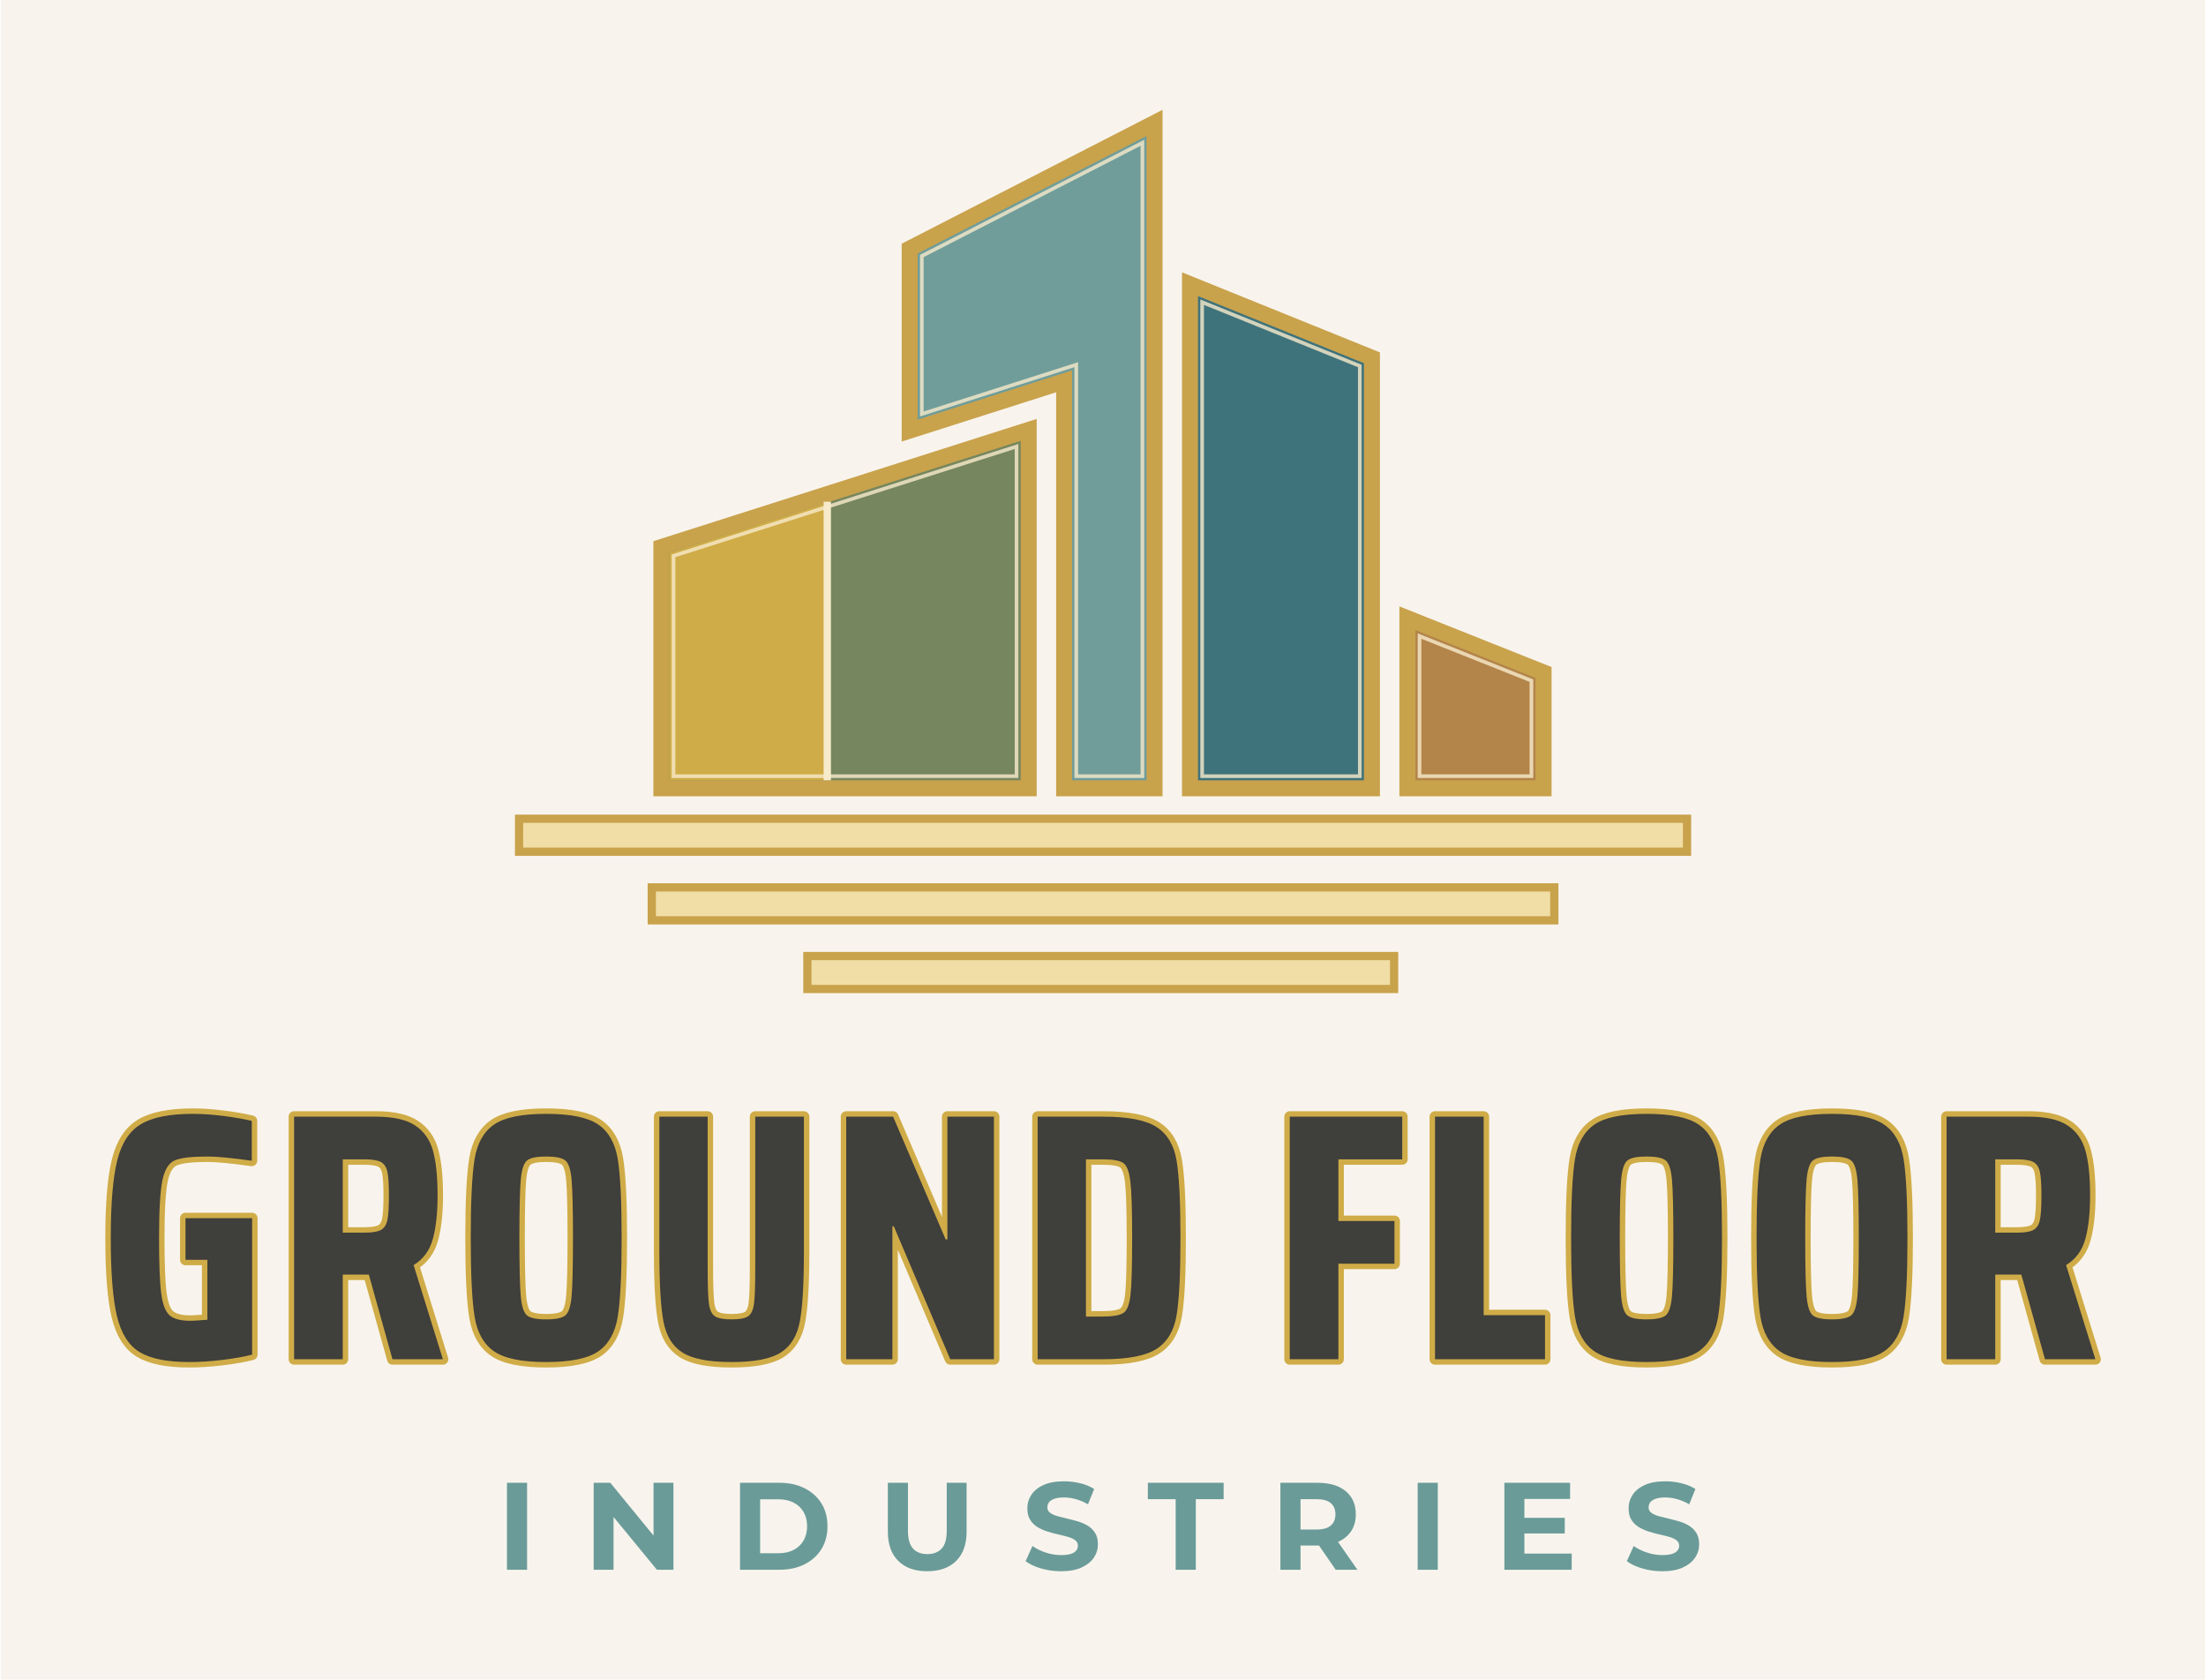
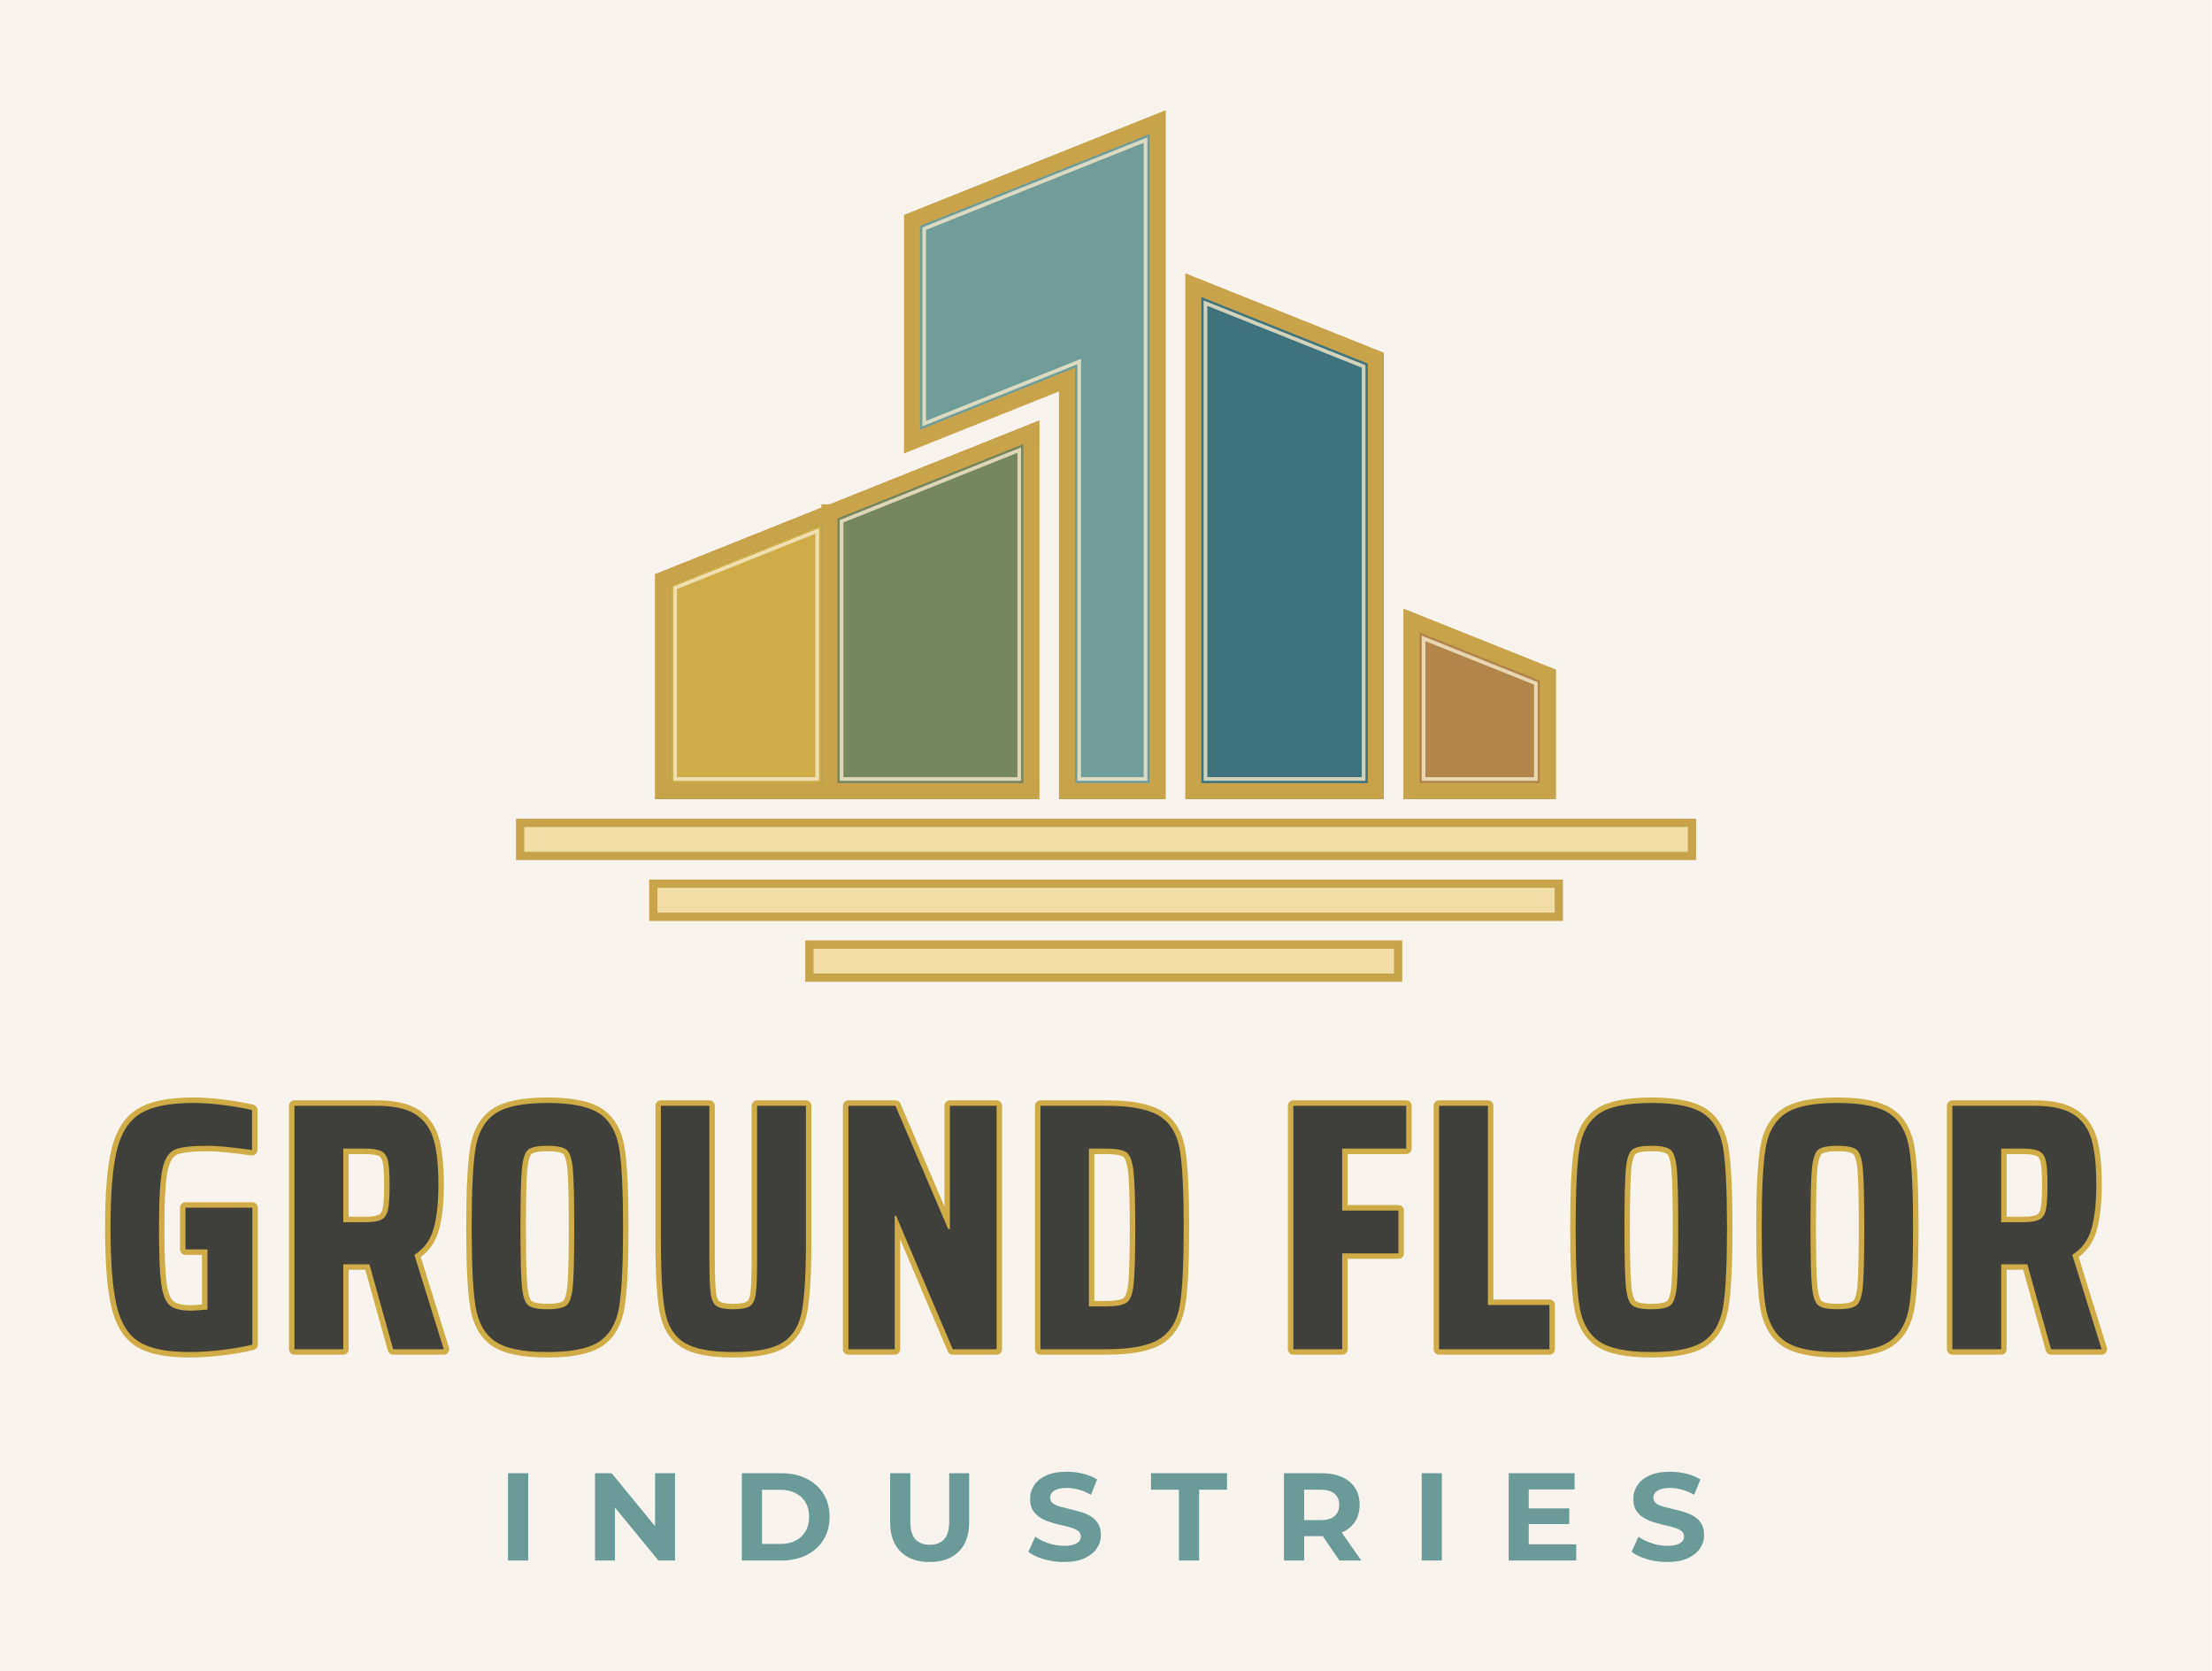
- <svg xmlns="http://www.w3.org/2000/svg" viewBox="0 0 481.6 367.0" width="482" height="367" role="img" aria-label="Ground Floor Industries">
+ <svg xmlns="http://www.w3.org/2000/svg" viewBox="0 0 481.6 363.8" width="482" height="364" role="img" aria-label="Ground Floor Industries">
  <rect width="100%" height="100%" fill="#F8F4ED" />
  <g transform="translate(112.31,24)">
-     <polygon points="86.25,30.32 86.25,70.09 120.00,59.32 120.00,148.25 139.75,148.25 139.75,2.86" fill="#709D9A" stroke="#C9A24C" stroke-width="3.5" stroke-linejoin="miter" />
-     <polygon points="88.90,31.94 88.90,66.46 122.65,55.69 122.65,145.60 137.10,145.60 137.10,7.20" fill="none" stroke="#F7EBCB" stroke-width="0.8" stroke-opacity="0.8" stroke-linejoin="miter" />
-     <polygon points="147.50,38.10 147.50,148.25 187.25,148.25 187.25,54.18" fill="#3F737B" stroke="#C9A24C" stroke-width="3.5" stroke-linejoin="miter" />
-     <polygon points="150.15,42.03 150.15,145.60 184.60,145.60 184.60,55.97" fill="none" stroke="#F7EBCB" stroke-width="0.8" stroke-opacity="0.8" stroke-linejoin="miter" />
-     <polygon points="195.00,111.08 195.00,148.25 224.75,148.25 224.75,122.94" fill="#B3854A" stroke="#C9A24C" stroke-width="3.5" stroke-linejoin="miter" />
-     <polygon points="197.65,114.99 197.65,145.60 222.10,145.60 222.10,124.73" fill="none" stroke="#F7EBCB" stroke-width="0.8" stroke-opacity="0.8" stroke-linejoin="miter" />
-     <polygon points="32.00,95.53 32.00,148.25 112.25,148.25 112.25,69.93" fill="#76865E" stroke="#C9A24C" stroke-width="3.5" stroke-linejoin="miter" />
-     <polygon points="33.75,146.50 68.25,146.50 68.25,85.80 33.75,96.81" fill="#D0AC48" />
-     <polygon points="34.65,97.46 34.65,145.60 109.60,145.60 109.60,73.56" fill="none" stroke="#F7EBCB" stroke-width="0.8" stroke-opacity="0.8" stroke-linejoin="miter" />
-     <line x1="68.25" y1="85.63" x2="68.25" y2="146.50" stroke="#F7EBCB" stroke-width="1.6" />
-     <rect x="0.90" y="154.90" width="255.20" height="7.20" fill="#F1DEA6" stroke="#C9A24C" stroke-width="1.8" />
-     <rect x="29.90" y="169.90" width="197.20" height="7.20" fill="#F1DEA6" stroke="#C9A24C" stroke-width="1.8" />
-     <rect x="63.90" y="184.90" width="128.20" height="7.20" fill="#F1DEA6" stroke="#C9A24C" stroke-width="1.8" />
+     <polygon points="86.25,23.98 86.25,72.14 120.00,58.64 120.00,148.25 139.75,148.25 139.75,2.58" fill="#709D9A" stroke="#C9A24C" stroke-width="3.5" stroke-linejoin="miter" />
+     <polygon points="88.90,25.78 88.90,68.22 122.65,54.72 122.65,145.60 137.10,145.60 137.10,6.50" fill="none" stroke="#F7EBCB" stroke-width="0.8" stroke-opacity="0.8" stroke-linejoin="miter" />
+     <polygon points="147.50,38.08 147.50,148.25 187.25,148.25 187.25,53.98" fill="#3F737B" stroke="#C9A24C" stroke-width="3.5" stroke-linejoin="miter" />
+     <polygon points="150.15,42.00 150.15,145.60 184.60,145.60 184.60,55.78" fill="none" stroke="#F7EBCB" stroke-width="0.8" stroke-opacity="0.8" stroke-linejoin="miter" />
+     <polygon points="195.00,111.08 195.00,148.25 224.75,148.25 224.75,122.98" fill="#B3854A" stroke="#C9A24C" stroke-width="3.5" stroke-linejoin="miter" />
+     <polygon points="197.65,115.00 197.65,145.60 222.10,145.60 222.10,124.78" fill="none" stroke="#F7EBCB" stroke-width="0.8" stroke-opacity="0.8" stroke-linejoin="miter" />
+     <polygon points="32.00,102.18 32.00,148.25 112.25,148.25 112.25,70.08" fill="#76865E" stroke="#C9A24C" stroke-width="3.5" stroke-linejoin="miter" />
+     <polygon points="33.75,103.37 33.75,146.50 66.50,146.50 66.50,90.27" fill="#D0AC48" />
+     <line x1="68.25" y1="85.80" x2="68.25" y2="150.00" stroke="#C9A24C" stroke-width="3.5" />
+     <polygon points="34.65,103.98 34.65,145.60 65.60,145.60 65.60,91.60" fill="none" stroke="#F7EBCB" stroke-width="0.8" stroke-opacity="0.8" stroke-linejoin="miter" />
+     <polygon points="109.60,145.60 109.60,74.00 70.90,89.48 70.90,145.60" fill="none" stroke="#F7EBCB" stroke-width="0.8" stroke-opacity="0.8" stroke-linejoin="miter" />
+     <rect x="0.90" y="155.15" width="255.20" height="7.20" fill="#F1DEA6" stroke="#C9A24C" stroke-width="1.8" />
+     <rect x="29.90" y="168.40" width="197.20" height="7.20" fill="#F1DEA6" stroke="#C9A24C" stroke-width="1.8" />
+     <rect x="63.90" y="181.65" width="128.20" height="7.20" fill="#F1DEA6" stroke="#C9A24C" stroke-width="1.8" />
  </g>
  <g transform="translate(24,24)">
-     <path d="M16.331 251.276V242.186H30.891V271.999Q28.195 272.692 24.343 273.154Q20.491 273.616 17.179 273.616Q9.86 273.616 6.278 271.421Q2.696 269.225 1.348 263.563Q0.0 257.901 0.0 246.5Q0.0 235.176 1.425 229.514Q2.85 223.852 6.625 221.618Q10.4 219.384 17.949 219.384Q21.031 219.384 24.651 219.846Q28.272 220.308 30.814 220.924V229.629Q24.189 228.705 21.185 228.705Q15.946 228.705 13.982 229.552Q12.017 230.4 11.286 233.905Q10.554 237.41 10.554 246.5Q10.554 254.974 11.016 258.556Q11.478 262.138 12.826 263.371Q14.174 264.603 17.41 264.603Q18.103 264.603 21.108 264.372V251.276Z M61.551 273.0 56.39 254.512H50.689V273.0H40.058V220.0H57.93Q63.631 220.0 66.52 221.926Q69.408 223.852 70.41 227.472Q71.411 231.093 71.411 237.179Q71.411 242.956 70.371 246.731Q69.331 250.506 66.173 252.432L72.567 273.0ZM60.781 237.256Q60.781 233.558 60.434 232.017Q60.087 230.477 59.009 229.899Q57.93 229.321 55.388 229.321H50.689V245.344H55.388Q57.93 245.344 59.009 244.767Q60.087 244.189 60.434 242.61Q60.781 241.031 60.781 237.256Z M78.653 246.5Q78.653 234.406 79.5 229.244Q80.347 224.083 83.737 221.733Q87.126 219.384 95.138 219.384Q103.15 219.384 106.539 221.733Q109.929 224.083 110.776 229.244Q111.624 234.406 111.624 246.5Q111.624 258.517 110.776 263.717Q109.929 268.917 106.539 271.267Q103.15 273.616 95.138 273.616Q87.126 273.616 83.737 271.267Q80.347 268.917 79.5 263.717Q78.653 258.517 78.653 246.5ZM100.993 246.5Q100.993 237.025 100.685 233.712Q100.376 230.4 99.298 229.552Q98.219 228.705 95.138 228.705Q92.057 228.705 90.978 229.552Q89.9 230.4 89.592 233.712Q89.283 237.025 89.283 246.5Q89.283 255.975 89.592 259.288Q89.9 262.6 90.978 263.448Q92.057 264.295 95.138 264.295Q98.219 264.295 99.298 263.448Q100.376 262.6 100.685 259.288Q100.993 255.975 100.993 246.5Z M151.451 220.0V249.504Q151.451 259.981 150.565 264.719Q149.679 269.456 146.405 271.536Q143.131 273.616 135.658 273.616Q128.186 273.616 124.912 271.536Q121.638 269.456 120.752 264.719Q119.866 259.981 119.866 249.504V220.0H130.42V253.048Q130.42 258.672 130.69 260.79Q130.959 262.908 131.999 263.602Q133.039 264.295 135.658 264.295Q138.278 264.295 139.279 263.602Q140.281 262.908 140.55 260.828Q140.82 258.749 140.82 253.048V220.0Z M183.42 273.0 171.094 243.958H170.786V273.0H160.695V220.0H170.94L182.419 246.808H182.804V220.0H192.972V273.0Z M202.525 220.0H216.853Q225.019 220.0 228.524 222.273Q232.029 224.545 232.876 229.591Q233.724 234.637 233.724 246.5Q233.724 258.363 232.876 263.409Q232.029 268.455 228.524 270.727Q225.019 273.0 216.853 273.0H202.525ZM216.699 263.679Q220.089 263.679 221.283 262.87Q222.477 262.061 222.823 258.826Q223.17 255.59 223.17 246.5Q223.17 237.487 222.785 234.213Q222.4 230.939 221.244 230.13Q220.089 229.321 216.699 229.321H213.078V263.679Z  M257.605 273.0V220.0H282.179V229.321H268.235V242.802H280.484V252.124H268.235V273.0Z M289.343 273.0V220.0H299.974V263.371H313.378V273.0Z M319.078 246.5Q319.078 234.406 319.926 229.244Q320.773 224.083 324.163 221.733Q327.552 219.384 335.564 219.384Q343.576 219.384 346.965 221.733Q350.355 224.083 351.202 229.244Q352.049 234.406 352.049 246.5Q352.049 258.517 351.202 263.717Q350.355 268.917 346.965 271.267Q343.576 273.616 335.564 273.616Q327.552 273.616 324.163 271.267Q320.773 268.917 319.926 263.717Q319.078 258.517 319.078 246.5ZM341.419 246.5Q341.419 237.025 341.11 233.712Q340.802 230.4 339.724 229.552Q338.645 228.705 335.564 228.705Q332.483 228.705 331.404 229.552Q330.326 230.4 330.017 233.712Q329.709 237.025 329.709 246.5Q329.709 255.975 330.017 259.288Q330.326 262.6 331.404 263.448Q332.483 264.295 335.564 264.295Q338.645 264.295 339.724 263.448Q340.802 262.6 341.11 259.288Q341.419 255.975 341.419 246.5Z M359.599 246.5Q359.599 234.406 360.446 229.244Q361.294 224.083 364.683 221.733Q368.073 219.384 376.084 219.384Q384.096 219.384 387.485 221.733Q390.875 224.083 391.722 229.244Q392.57 234.406 392.57 246.5Q392.57 258.517 391.722 263.717Q390.875 268.917 387.485 271.267Q384.096 273.616 376.084 273.616Q368.073 273.616 364.683 271.267Q361.294 268.917 360.446 263.717Q359.599 258.517 359.599 246.5ZM381.939 246.5Q381.939 237.025 381.631 233.712Q381.323 230.4 380.244 229.552Q379.166 228.705 376.084 228.705Q373.003 228.705 371.924 229.552Q370.846 230.4 370.538 233.712Q370.23 237.025 370.23 246.5Q370.23 255.975 370.538 259.288Q370.846 262.6 371.924 263.448Q373.003 264.295 376.084 264.295Q379.166 264.295 380.244 263.448Q381.323 262.6 381.631 259.288Q381.939 255.975 381.939 246.5Z M422.613 273.0 417.452 254.512H411.751V273.0H401.121V220.0H418.993Q424.693 220.0 427.582 221.926Q430.471 223.852 431.472 227.472Q432.474 231.093 432.474 237.179Q432.474 242.956 431.434 246.731Q430.394 250.506 427.235 252.432L433.629 273.0ZM421.843 237.256Q421.843 233.558 421.496 232.017Q421.15 230.477 420.071 229.899Q418.993 229.321 416.451 229.321H411.751V245.344H416.451Q418.993 245.344 420.071 244.767Q421.15 244.189 421.496 242.61Q421.843 241.031 421.843 237.256Z" fill="#3F3F3B" stroke="#D0AC48" stroke-width="2.38" stroke-linejoin="round" paint-order="stroke" />
-     <path d="M86.57 319.0V300.0H90.967V319.0Z M105.515 319.0V300.0H109.153L118.598 311.536V300.0H122.941V319.0H119.331L109.858 307.464V319.0Z M137.49 319.0V300.0H146.121Q149.215 300.0 151.577 301.181Q153.938 302.361 155.268 304.479Q156.598 306.596 156.598 309.5Q156.598 312.377 155.268 314.508Q153.938 316.639 151.577 317.819Q149.215 319.0 146.121 319.0ZM141.887 315.39H145.904Q147.804 315.39 149.202 314.671Q150.6 313.951 151.373 312.621Q152.147 311.291 152.147 309.5Q152.147 307.681 151.373 306.365Q150.6 305.049 149.202 304.329Q147.804 303.61 145.904 303.61H141.887Z M178.394 319.326Q174.35 319.326 172.07 317.073Q169.79 314.82 169.79 310.64V300.0H174.187V310.477Q174.187 313.191 175.3 314.386Q176.413 315.58 178.421 315.58Q180.43 315.58 181.543 314.386Q182.655 313.191 182.655 310.477V300.0H186.998V310.64Q186.998 314.82 184.718 317.073Q182.438 319.326 178.394 319.326Z M207.627 319.326Q205.347 319.326 203.257 318.715Q201.167 318.104 199.891 317.127L201.384 313.816Q202.605 314.684 204.275 315.241Q205.944 315.797 207.654 315.797Q208.957 315.797 209.758 315.539Q210.558 315.281 210.938 314.82Q211.318 314.359 211.318 313.761Q211.318 313.001 210.721 312.554Q210.124 312.106 209.147 311.821Q208.17 311.536 206.989 311.278Q205.808 311.02 204.628 310.64Q203.447 310.26 202.47 309.663Q201.493 309.066 200.882 308.089Q200.271 307.111 200.271 305.591Q200.271 303.963 201.153 302.619Q202.035 301.276 203.813 300.475Q205.591 299.674 208.278 299.674Q210.07 299.674 211.807 300.095Q213.544 300.516 214.874 301.357L213.517 304.696Q212.187 303.936 210.857 303.569Q209.527 303.203 208.251 303.203Q206.975 303.203 206.161 303.501Q205.347 303.8 204.994 304.275Q204.641 304.75 204.641 305.374Q204.641 306.107 205.238 306.555Q205.835 307.003 206.813 307.274Q207.79 307.546 208.97 307.817Q210.151 308.089 211.332 308.441Q212.513 308.794 213.49 309.391Q214.467 309.989 215.078 310.966Q215.688 311.943 215.688 313.436Q215.688 315.037 214.793 316.367Q213.897 317.697 212.119 318.511Q210.341 319.326 207.627 319.326Z M232.68 319.0V303.583H226.6V300.0H243.157V303.583H237.077V319.0Z M255.561 319.0V300.0H263.677Q267.64 300.0 269.838 301.832Q272.037 303.664 272.037 306.894Q272.037 309.011 271.033 310.545Q270.028 312.079 268.183 312.893Q268.155 312.893 268.155 312.92L272.39 319.0H267.64L264.003 313.707Q263.894 313.707 263.785 313.707H259.958V319.0ZM259.958 310.206H263.541Q265.577 310.206 266.581 309.324Q267.585 308.441 267.585 306.894Q267.585 305.32 266.581 304.451Q265.577 303.583 263.541 303.583H259.958Z M285.554 319.0V300.0H289.951V319.0Z M304.5 319.0V300.0H318.858V303.529H308.87V307.654H317.691V311.074H308.87V315.471H319.211V319.0Z M338.998 319.326Q336.718 319.326 334.628 318.715Q332.538 318.104 331.263 317.127L332.755 313.816Q333.977 314.684 335.646 315.241Q337.315 315.797 339.025 315.797Q340.328 315.797 341.129 315.539Q341.93 315.281 342.31 314.82Q342.69 314.359 342.69 313.761Q342.69 313.001 342.093 312.554Q341.495 312.106 340.518 311.821Q339.541 311.536 338.36 311.278Q337.18 311.02 335.999 310.64Q334.818 310.26 333.841 309.663Q332.864 309.066 332.253 308.089Q331.643 307.111 331.643 305.591Q331.643 303.963 332.525 302.619Q333.407 301.276 335.185 300.475Q336.963 299.674 339.65 299.674Q341.441 299.674 343.178 300.095Q344.915 300.516 346.245 301.357L344.888 304.696Q343.558 303.936 342.228 303.569Q340.898 303.203 339.623 303.203Q338.347 303.203 337.533 303.501Q336.718 303.8 336.365 304.275Q336.013 304.75 336.013 305.374Q336.013 306.107 336.61 306.555Q337.207 307.003 338.184 307.274Q339.161 307.546 340.342 307.817Q341.523 308.089 342.703 308.441Q343.884 308.794 344.861 309.391Q345.838 309.989 346.449 310.966Q347.06 311.943 347.06 313.436Q347.06 315.037 346.164 316.367Q345.268 317.697 343.49 318.511Q341.713 319.326 338.998 319.326Z" fill="#6A9B98" />
+     <path d="M16.331 248.026V238.936H30.891V268.749Q28.195 269.442 24.343 269.904Q20.491 270.366 17.179 270.366Q9.86 270.366 6.278 268.171Q2.696 265.975 1.348 260.313Q0.0 254.651 0.0 243.25Q0.0 231.926 1.425 226.264Q2.85 220.602 6.625 218.368Q10.4 216.134 17.949 216.134Q21.031 216.134 24.651 216.596Q28.272 217.058 30.814 217.674V226.379Q24.189 225.455 21.185 225.455Q15.946 225.455 13.982 226.302Q12.017 227.15 11.286 230.655Q10.554 234.16 10.554 243.25Q10.554 251.724 11.016 255.306Q11.478 258.888 12.826 260.121Q14.174 261.353 17.41 261.353Q18.103 261.353 21.108 261.122V248.026Z M61.551 269.75 56.39 251.262H50.689V269.75H40.058V216.75H57.93Q63.631 216.75 66.52 218.676Q69.408 220.602 70.41 224.222Q71.411 227.843 71.411 233.929Q71.411 239.706 70.371 243.481Q69.331 247.256 66.173 249.182L72.567 269.75ZM60.781 234.006Q60.781 230.308 60.434 228.767Q60.087 227.227 59.009 226.649Q57.93 226.071 55.388 226.071H50.689V242.094H55.388Q57.93 242.094 59.009 241.517Q60.087 240.939 60.434 239.36Q60.781 237.781 60.781 234.006Z M78.653 243.25Q78.653 231.156 79.5 225.994Q80.347 220.833 83.737 218.483Q87.126 216.134 95.138 216.134Q103.15 216.134 106.539 218.483Q109.929 220.833 110.776 225.994Q111.624 231.156 111.624 243.25Q111.624 255.267 110.776 260.467Q109.929 265.667 106.539 268.017Q103.15 270.366 95.138 270.366Q87.126 270.366 83.737 268.017Q80.347 265.667 79.5 260.467Q78.653 255.267 78.653 243.25ZM100.993 243.25Q100.993 233.775 100.685 230.462Q100.376 227.15 99.298 226.302Q98.219 225.455 95.138 225.455Q92.057 225.455 90.978 226.302Q89.9 227.15 89.592 230.462Q89.283 233.775 89.283 243.25Q89.283 252.725 89.592 256.038Q89.9 259.35 90.978 260.198Q92.057 261.045 95.138 261.045Q98.219 261.045 99.298 260.198Q100.376 259.35 100.685 256.038Q100.993 252.725 100.993 243.25Z M151.451 216.75V246.254Q151.451 256.731 150.565 261.469Q149.679 266.206 146.405 268.286Q143.131 270.366 135.658 270.366Q128.186 270.366 124.912 268.286Q121.638 266.206 120.752 261.469Q119.866 256.731 119.866 246.254V216.75H130.42V249.798Q130.42 255.422 130.69 257.54Q130.959 259.658 131.999 260.352Q133.039 261.045 135.658 261.045Q138.278 261.045 139.279 260.352Q140.281 259.658 140.55 257.578Q140.82 255.499 140.82 249.798V216.75Z M183.42 269.75 171.094 240.708H170.786V269.75H160.695V216.75H170.94L182.419 243.558H182.804V216.75H192.972V269.75Z M202.525 216.75H216.853Q225.019 216.75 228.524 219.023Q232.029 221.295 232.876 226.341Q233.724 231.387 233.724 243.25Q233.724 255.113 232.876 260.159Q232.029 265.205 228.524 267.477Q225.019 269.75 216.853 269.75H202.525ZM216.699 260.429Q220.089 260.429 221.283 259.62Q222.477 258.811 222.823 255.576Q223.17 252.34 223.17 243.25Q223.17 234.237 222.785 230.963Q222.4 227.689 221.244 226.88Q220.089 226.071 216.699 226.071H213.078V260.429Z  M257.605 269.75V216.75H282.179V226.071H268.235V239.552H280.484V248.874H268.235V269.75Z M289.343 269.75V216.75H299.974V260.121H313.378V269.75Z M319.078 243.25Q319.078 231.156 319.926 225.994Q320.773 220.833 324.163 218.483Q327.552 216.134 335.564 216.134Q343.576 216.134 346.965 218.483Q350.355 220.833 351.202 225.994Q352.049 231.156 352.049 243.25Q352.049 255.267 351.202 260.467Q350.355 265.667 346.965 268.017Q343.576 270.366 335.564 270.366Q327.552 270.366 324.163 268.017Q320.773 265.667 319.926 260.467Q319.078 255.267 319.078 243.25ZM341.419 243.25Q341.419 233.775 341.11 230.462Q340.802 227.15 339.724 226.302Q338.645 225.455 335.564 225.455Q332.483 225.455 331.404 226.302Q330.326 227.15 330.017 230.462Q329.709 233.775 329.709 243.25Q329.709 252.725 330.017 256.038Q330.326 259.35 331.404 260.198Q332.483 261.045 335.564 261.045Q338.645 261.045 339.724 260.198Q340.802 259.35 341.11 256.038Q341.419 252.725 341.419 243.25Z M359.599 243.25Q359.599 231.156 360.446 225.994Q361.294 220.833 364.683 218.483Q368.073 216.134 376.084 216.134Q384.096 216.134 387.485 218.483Q390.875 220.833 391.722 225.994Q392.57 231.156 392.57 243.25Q392.57 255.267 391.722 260.467Q390.875 265.667 387.485 268.017Q384.096 270.366 376.084 270.366Q368.073 270.366 364.683 268.017Q361.294 265.667 360.446 260.467Q359.599 255.267 359.599 243.25ZM381.939 243.25Q381.939 233.775 381.631 230.462Q381.323 227.15 380.244 226.302Q379.166 225.455 376.084 225.455Q373.003 225.455 371.924 226.302Q370.846 227.15 370.538 230.462Q370.23 233.775 370.23 243.25Q370.23 252.725 370.538 256.038Q370.846 259.35 371.924 260.198Q373.003 261.045 376.084 261.045Q379.166 261.045 380.244 260.198Q381.323 259.35 381.631 256.038Q381.939 252.725 381.939 243.25Z M422.613 269.75 417.452 251.262H411.751V269.75H401.121V216.75H418.993Q424.693 216.75 427.582 218.676Q430.471 220.602 431.472 224.222Q432.474 227.843 432.474 233.929Q432.474 239.706 431.434 243.481Q430.394 247.256 427.235 249.182L433.629 269.75ZM421.843 234.006Q421.843 230.308 421.496 228.767Q421.15 227.227 420.071 226.649Q418.993 226.071 416.451 226.071H411.751V242.094H416.451Q418.993 242.094 420.071 241.517Q421.15 240.939 421.496 239.36Q421.843 237.781 421.843 234.006Z" fill="#3F3F3B" stroke="#D0AC48" stroke-width="2.38" stroke-linejoin="round" paint-order="stroke" />
+     <path d="M86.57 315.75V296.75H90.967V315.75Z M105.515 315.75V296.75H109.153L118.598 308.286V296.75H122.941V315.75H119.331L109.858 304.214V315.75Z M137.49 315.75V296.75H146.121Q149.215 296.75 151.577 297.931Q153.938 299.111 155.268 301.229Q156.598 303.346 156.598 306.25Q156.598 309.127 155.268 311.258Q153.938 313.389 151.577 314.569Q149.215 315.75 146.121 315.75ZM141.887 312.14H145.904Q147.804 312.14 149.202 311.421Q150.6 310.701 151.373 309.371Q152.147 308.041 152.147 306.25Q152.147 304.431 151.373 303.115Q150.6 301.799 149.202 301.079Q147.804 300.36 145.904 300.36H141.887Z M178.394 316.076Q174.35 316.076 172.07 313.823Q169.79 311.57 169.79 307.39V296.75H174.187V307.227Q174.187 309.941 175.3 311.136Q176.413 312.33 178.421 312.33Q180.43 312.33 181.543 311.136Q182.655 309.941 182.655 307.227V296.75H186.998V307.39Q186.998 311.57 184.718 313.823Q182.438 316.076 178.394 316.076Z M207.627 316.076Q205.347 316.076 203.257 315.465Q201.167 314.854 199.891 313.877L201.384 310.566Q202.605 311.434 204.275 311.991Q205.944 312.547 207.654 312.547Q208.957 312.547 209.758 312.289Q210.558 312.031 210.938 311.57Q211.318 311.109 211.318 310.511Q211.318 309.751 210.721 309.304Q210.124 308.856 209.147 308.571Q208.17 308.286 206.989 308.028Q205.808 307.77 204.628 307.39Q203.447 307.01 202.47 306.413Q201.493 305.816 200.882 304.839Q200.271 303.861 200.271 302.341Q200.271 300.713 201.153 299.369Q202.035 298.026 203.813 297.225Q205.591 296.424 208.278 296.424Q210.07 296.424 211.807 296.845Q213.544 297.266 214.874 298.107L213.517 301.446Q212.187 300.686 210.857 300.319Q209.527 299.953 208.251 299.953Q206.975 299.953 206.161 300.251Q205.347 300.55 204.994 301.025Q204.641 301.5 204.641 302.124Q204.641 302.857 205.238 303.305Q205.835 303.753 206.813 304.024Q207.79 304.296 208.97 304.567Q210.151 304.839 211.332 305.191Q212.513 305.544 213.49 306.141Q214.467 306.739 215.078 307.716Q215.688 308.693 215.688 310.186Q215.688 311.787 214.793 313.117Q213.897 314.447 212.119 315.261Q210.341 316.076 207.627 316.076Z M232.68 315.75V300.333H226.6V296.75H243.157V300.333H237.077V315.75Z M255.561 315.75V296.75H263.677Q267.64 296.75 269.838 298.582Q272.037 300.414 272.037 303.644Q272.037 305.761 271.033 307.295Q270.028 308.829 268.183 309.643Q268.155 309.643 268.155 309.67L272.39 315.75H267.64L264.003 310.457Q263.894 310.457 263.785 310.457H259.958V315.75ZM259.958 306.956H263.541Q265.577 306.956 266.581 306.074Q267.585 305.191 267.585 303.644Q267.585 302.07 266.581 301.201Q265.577 300.333 263.541 300.333H259.958Z M285.554 315.75V296.75H289.951V315.75Z M304.5 315.75V296.75H318.858V300.279H308.87V304.404H317.691V307.824H308.87V312.221H319.211V315.75Z M338.998 316.076Q336.718 316.076 334.628 315.465Q332.538 314.854 331.263 313.877L332.755 310.566Q333.977 311.434 335.646 311.991Q337.315 312.547 339.025 312.547Q340.328 312.547 341.129 312.289Q341.93 312.031 342.31 311.57Q342.69 311.109 342.69 310.511Q342.69 309.751 342.093 309.304Q341.495 308.856 340.518 308.571Q339.541 308.286 338.36 308.028Q337.18 307.77 335.999 307.39Q334.818 307.01 333.841 306.413Q332.864 305.816 332.253 304.839Q331.643 303.861 331.643 302.341Q331.643 300.713 332.525 299.369Q333.407 298.026 335.185 297.225Q336.963 296.424 339.65 296.424Q341.441 296.424 343.178 296.845Q344.915 297.266 346.245 298.107L344.888 301.446Q343.558 300.686 342.228 300.319Q340.898 299.953 339.623 299.953Q338.347 299.953 337.533 300.251Q336.718 300.55 336.365 301.025Q336.013 301.5 336.013 302.124Q336.013 302.857 336.61 303.305Q337.207 303.753 338.184 304.024Q339.161 304.296 340.342 304.567Q341.523 304.839 342.703 305.191Q343.884 305.544 344.861 306.141Q345.838 306.739 346.449 307.716Q347.06 308.693 347.06 310.186Q347.06 311.787 346.164 313.117Q345.268 314.447 343.49 315.261Q341.713 316.076 338.998 316.076Z" fill="#6A9B98" />
  </g>
</svg>
